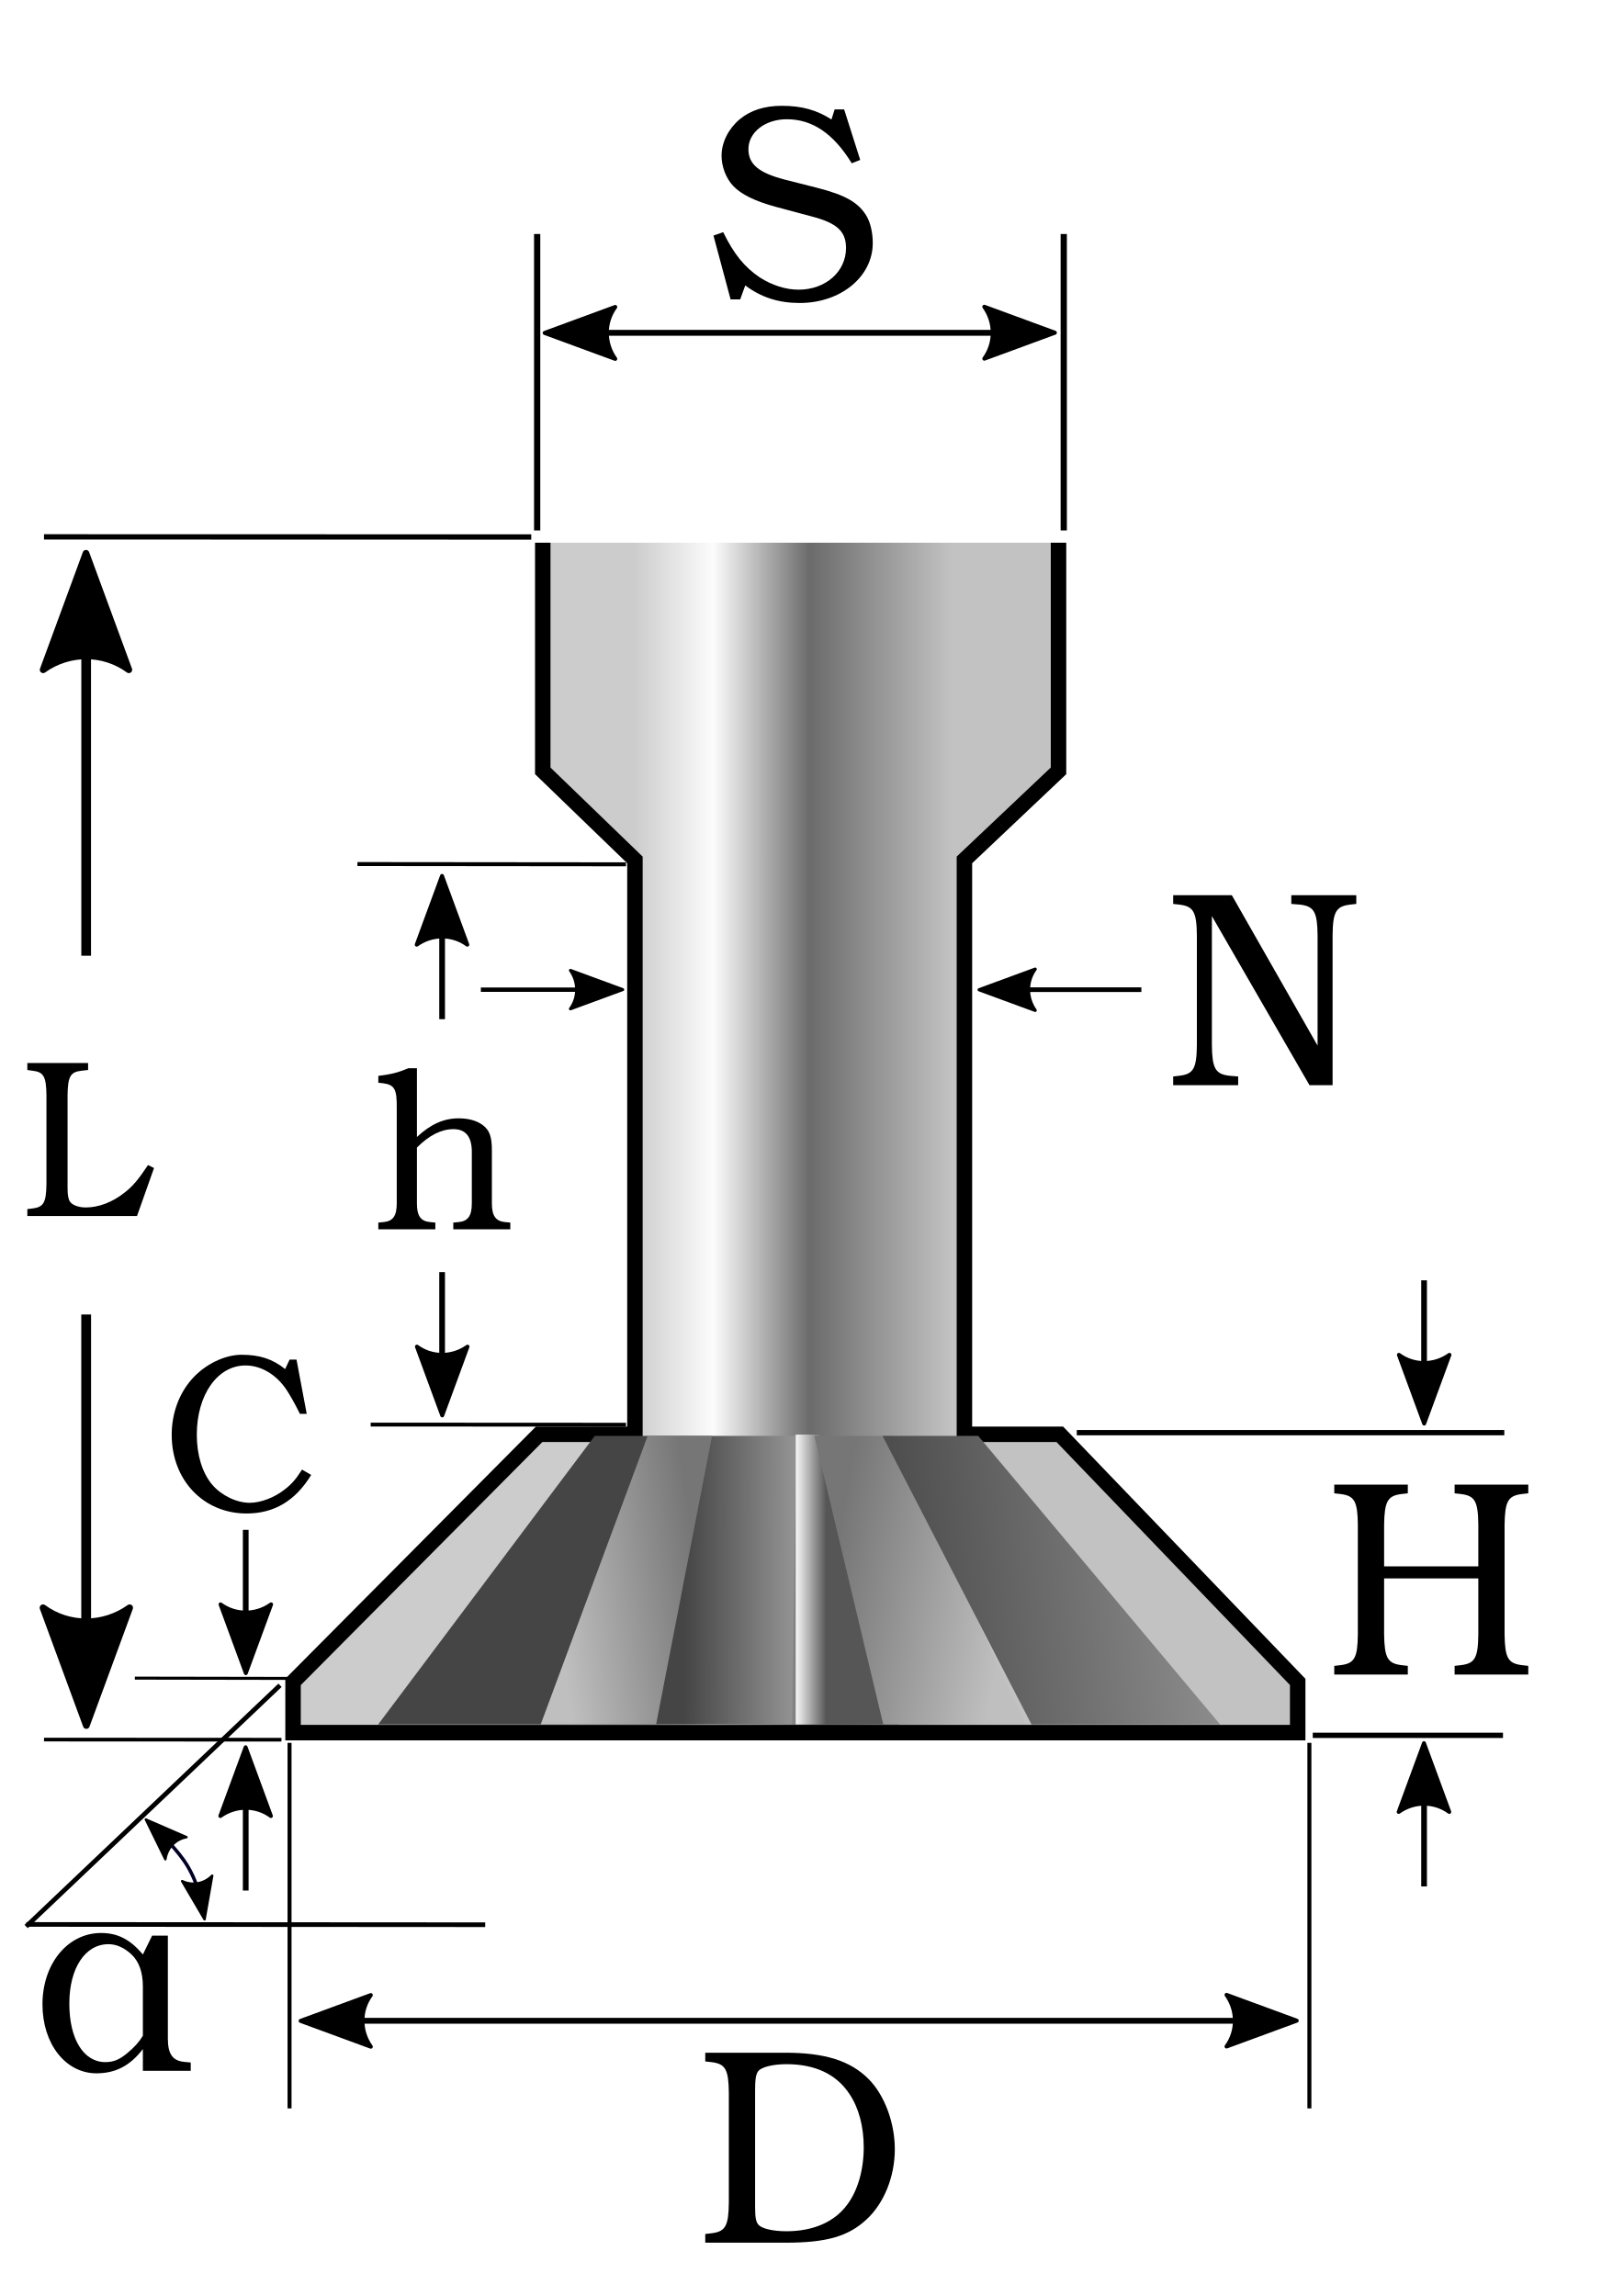
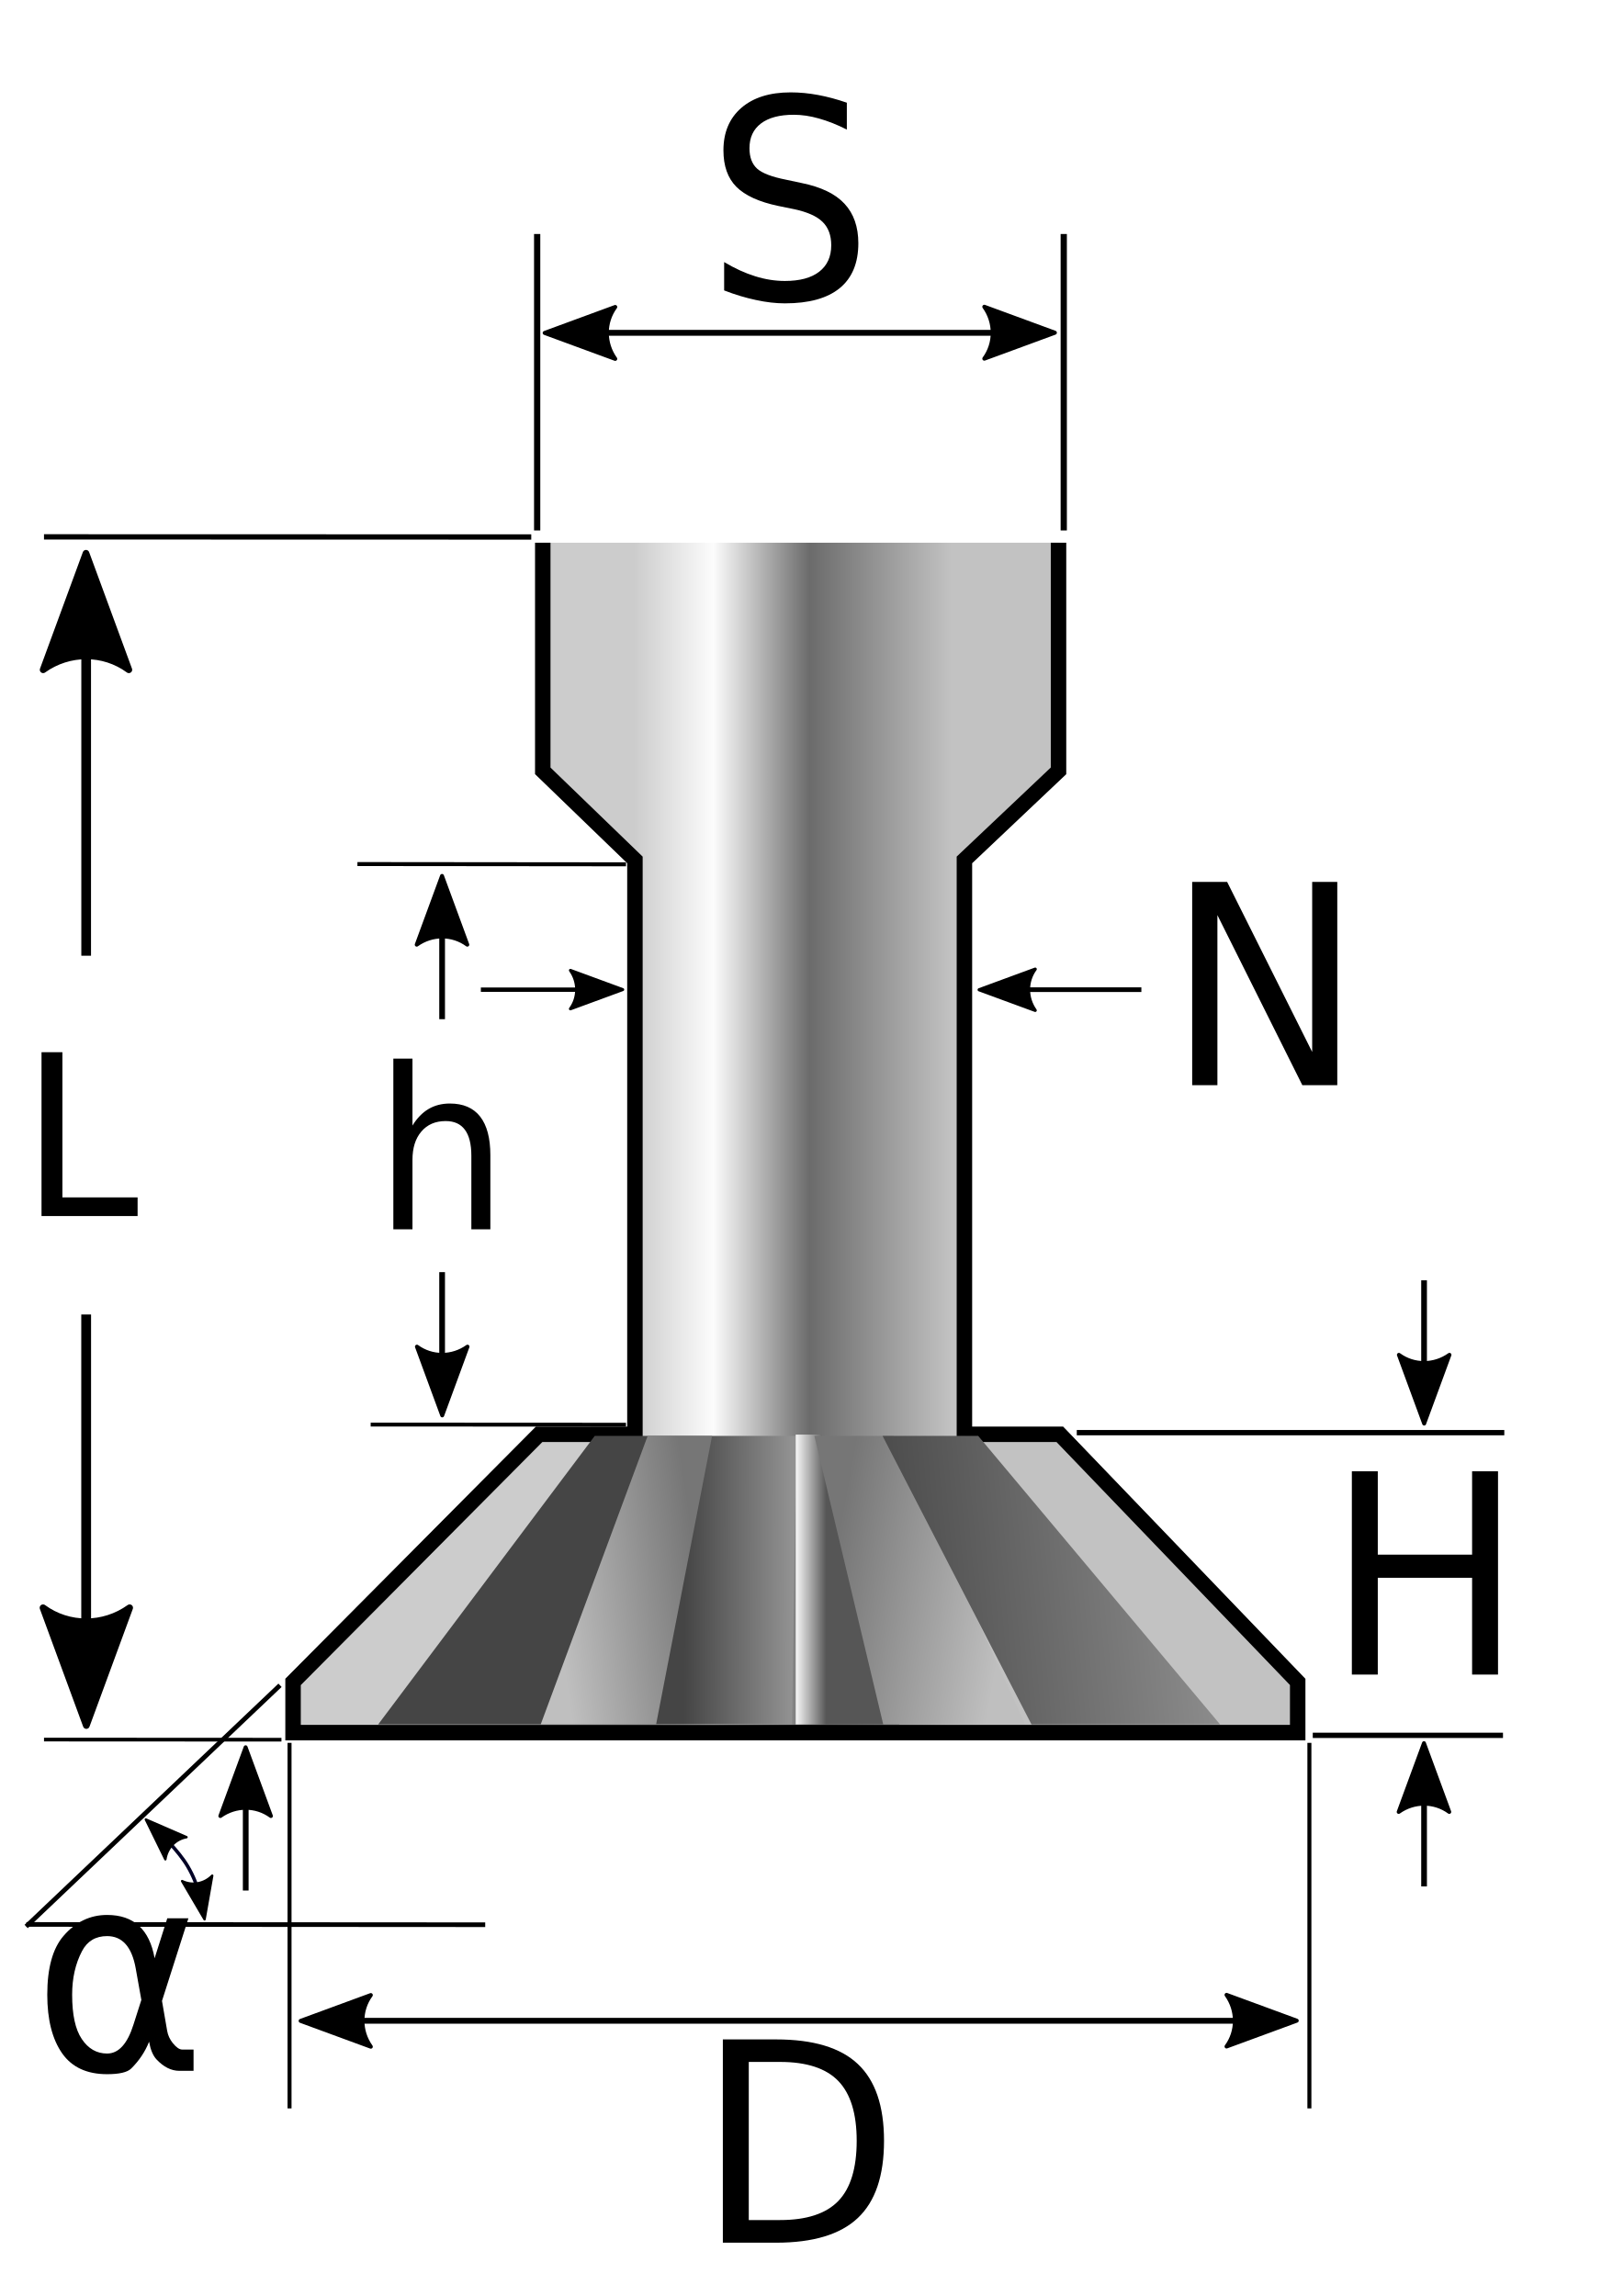
<svg xmlns="http://www.w3.org/2000/svg" xmlns:xlink="http://www.w3.org/1999/xlink" id="svg8" version="1.1" viewBox="0 0 210 297" height="297mm" width="210mm" xml:space="preserve">
  <defs id="defs2">
    <linearGradient id="linearGradient82685">
      <stop style="stop-color:#cccccc;stop-opacity:1;" offset="0" id="stop82681" />
      <stop style="stop-color:#fcfcfc;stop-opacity:1;" offset="0.25" id="stop87441" />
      <stop style="stop-color:#6b6b6b;stop-opacity:1;" offset="0.554" id="stop92591" />
      <stop style="stop-color:#c2c2c2;stop-opacity:1;" offset="1" id="stop82683" />
    </linearGradient>
    <linearGradient id="linearGradient36741">
      <stop style="stop-color:#f8f8f8;stop-opacity:1;" offset="0" id="stop36737" />
      <stop style="stop-color:#565656;stop-opacity:1;" offset="1" id="stop36739" />
    </linearGradient>
    <linearGradient id="linearGradient20895">
      <stop style="stop-color:#767676;stop-opacity:1;" offset="0" id="stop20891" />
      <stop style="stop-color:#bfbfbf;stop-opacity:1;" offset="1" id="stop20893" />
    </linearGradient>
    <marker orient="auto" refY="0" refX="0" id="marker7593" style="overflow:visible" viewBox="0 0 12.706 9.526" markerWidth="12.706" markerHeight="9.526" preserveAspectRatio="xMidYMid">
      <path id="path7591" style="fill:#000000;fill-opacity:1;fill-rule:evenodd;stroke:#000000;stroke-width:0.625;stroke-linejoin:round;stroke-opacity:1" d="M 8.719,4.034 -2.207,0.016 8.719,-4.002 c -1.745,2.372 -1.735,5.617 -6e-7,8.035 z" transform="matrix(1.1,0,0,1.1,1.1,0)" />
    </marker>
    <marker style="overflow:visible" id="marker4880" refX="0" refY="0" orient="auto" viewBox="0 0 12.706 9.526" markerWidth="12.706" markerHeight="9.526" preserveAspectRatio="xMidYMid">
      <path transform="matrix(-1.1,0,0,-1.1,-1.1,0)" d="M 8.719,4.034 -2.207,0.016 8.719,-4.002 c -1.745,2.372 -1.735,5.617 -6e-7,8.035 z" style="fill:#000000;fill-opacity:1;fill-rule:evenodd;stroke:#000000;stroke-width:0.625;stroke-linejoin:round;stroke-opacity:1" id="path4878" />
    </marker>
    <marker style="overflow:visible" id="marker4732" refX="0" refY="0" orient="auto">
      <path transform="matrix(1.1,0,0,1.1,1.1,0)" d="M 8.719,4.034 -2.207,0.016 8.719,-4.002 c -1.745,2.372 -1.735,5.617 -6e-7,8.035 z" style="fill:#000000;fill-opacity:1;fill-rule:evenodd;stroke:#000000;stroke-width:0.625;stroke-linejoin:round;stroke-opacity:1" id="path4730" />
    </marker>
    <marker orient="auto" refY="0" refX="0" id="marker4584" style="overflow:visible">
      <path id="path4582" style="fill:#000000;fill-opacity:1;fill-rule:evenodd;stroke:#000000;stroke-width:0.625;stroke-linejoin:round;stroke-opacity:1" d="M 8.719,4.034 -2.207,0.016 8.719,-4.002 c -1.745,2.372 -1.735,5.617 -6e-7,8.035 z" transform="matrix(-1.1,0,0,-1.1,-1.1,0)" />
    </marker>
    <marker style="overflow:visible" id="marker4328" refX="0" refY="0" orient="auto" viewBox="0 0 12.706 9.526" markerWidth="12.706" markerHeight="9.526" preserveAspectRatio="xMidYMid">
      <path transform="matrix(-1.1,0,0,-1.1,-1.1,0)" d="M 8.719,4.034 -2.207,0.016 8.719,-4.002 c -1.745,2.372 -1.735,5.617 -6e-7,8.035 z" style="fill:#000000;fill-opacity:1;fill-rule:evenodd;stroke:#000000;stroke-width:0.625;stroke-linejoin:round;stroke-opacity:1" id="path4326" />
    </marker>
    <marker orient="auto" refY="0" refX="0" id="marker4186" style="overflow:visible" viewBox="0 0 12.706 9.526" markerWidth="12.706" markerHeight="9.526" preserveAspectRatio="xMidYMid">
      <path id="path4184" style="fill:#000000;fill-opacity:1;fill-rule:evenodd;stroke:#000000;stroke-width:0.625;stroke-linejoin:round;stroke-opacity:1" d="M 8.719,4.034 -2.207,0.016 8.719,-4.002 c -1.745,2.372 -1.735,5.617 -6e-7,8.035 z" transform="matrix(1.1,0,0,1.1,1.1,0)" />
    </marker>
    <marker style="overflow:visible" id="marker3948" refX="0" refY="0" orient="auto">
      <path transform="matrix(1.1,0,0,1.1,1.1,0)" d="M 8.719,4.034 -2.207,0.016 8.719,-4.002 c -1.745,2.372 -1.735,5.617 -6e-7,8.035 z" style="fill:#000000;fill-opacity:1;fill-rule:evenodd;stroke:#000000;stroke-width:0.625;stroke-linejoin:round;stroke-opacity:1" id="path3946" />
    </marker>
    <marker style="overflow:visible" id="Arrow2Lend" refX="0" refY="0" orient="auto" viewBox="0 0 12.706 9.526" markerWidth="12.706" markerHeight="9.526" preserveAspectRatio="xMidYMid">
      <path transform="matrix(-1.1,0,0,-1.1,-1.1,0)" d="M 8.719,4.034 -2.207,0.016 8.719,-4.002 c -1.745,2.372 -1.735,5.617 -6e-7,8.035 z" style="fill:#000025;fill-opacity:1;fill-rule:evenodd;stroke:#000025;stroke-width:0.625;stroke-linejoin:round;stroke-opacity:1" id="path920" />
    </marker>
    <marker style="overflow:visible" id="Arrow2Lstart" refX="0" refY="0" orient="auto">
      <path transform="matrix(1.1,0,0,1.1,1.1,0)" d="M 8.719,4.034 -2.207,0.016 8.719,-4.002 c -1.745,2.372 -1.735,5.617 -6e-7,8.035 z" style="fill:#000025;fill-opacity:1;fill-rule:evenodd;stroke:#000025;stroke-width:0.625;stroke-linejoin:round;stroke-opacity:1" id="path917" />
    </marker>
    <marker style="overflow:visible" id="marker7497" refX="0" refY="0" orient="auto">
      <path transform="scale(-0.6)" d="M 8.719,4.034 -2.207,0.016 8.719,-4.002 c -1.745,2.372 -1.735,5.617 -6e-7,8.035 z" style="fill:#000025;fill-opacity:1;fill-rule:evenodd;stroke:#000025;stroke-width:0.625;stroke-linejoin:round;stroke-opacity:1" id="path7495" />
    </marker>
    <marker style="overflow:visible" id="marker7379" refX="0" refY="0" orient="auto">
      <path transform="matrix(0.4,0,0,0.4,4,0)" style="fill:#000025;fill-opacity:1;fill-rule:evenodd;stroke:#000025;stroke-width:1pt;stroke-opacity:1" d="M 0,0 5,-5 -12.5,0 5,5 Z" id="path7377" />
    </marker>
    <marker orient="auto" refY="0" refX="0" id="marker5480" style="overflow:visible">
      <path id="path5478" style="fill:#000000;fill-opacity:1;fill-rule:evenodd;stroke:#000000;stroke-width:0.625;stroke-linejoin:round;stroke-opacity:1" d="M 8.719,4.034 -2.207,0.016 8.719,-4.002 c -1.745,2.372 -1.735,5.617 -6e-7,8.035 z" transform="scale(-0.6)" />
    </marker>
    <marker orient="auto" refY="0" refX="0" id="marker5470" style="overflow:visible">
      <path id="path5468" style="fill:#000000;fill-opacity:1;fill-rule:evenodd;stroke:#000000;stroke-width:0.625;stroke-linejoin:round;stroke-opacity:1" d="M 8.719,4.034 -2.207,0.016 8.719,-4.002 c -1.745,2.372 -1.735,5.617 -6e-7,8.035 z" transform="scale(-0.6)" />
    </marker>
    <marker orient="auto" refY="0" refX="0" id="marker5220" style="overflow:visible">
      <path id="path5218" d="M 0,0 5,-5 -12.5,0 5,5 Z" style="fill:#000000;fill-opacity:1;fill-rule:evenodd;stroke:#000000;stroke-width:1pt;stroke-opacity:1" transform="matrix(0.4,0,0,0.4,4,0)" />
    </marker>
    <marker orient="auto" refY="0" refX="0" id="marker5210" style="overflow:visible">
      <path id="path5208" d="M 0,0 5,-5 -12.5,0 5,5 Z" style="fill:#000000;fill-opacity:1;fill-rule:evenodd;stroke:#000000;stroke-width:1pt;stroke-opacity:1" transform="matrix(0.4,0,0,0.4,4,0)" />
    </marker>
    <marker orient="auto" refY="0" refX="0" id="marker5072" style="overflow:visible">
      <path id="path5070" d="M 0,0 5,-5 -12.5,0 5,5 Z" style="fill:#000000;fill-opacity:1;fill-rule:evenodd;stroke:#000000;stroke-width:1pt;stroke-opacity:1" transform="matrix(-0.8,0,0,-0.8,-10,0)" />
    </marker>
    <marker orient="auto" refY="0" refX="0" id="marker5014" style="overflow:visible">
      <path id="path5012" d="M 0,0 5,-5 -12.5,0 5,5 Z" style="fill:#000000;fill-opacity:1;fill-rule:evenodd;stroke:#000000;stroke-width:1pt;stroke-opacity:1" transform="matrix(-0.8,0,0,-0.8,-10,0)" />
    </marker>
    <marker orient="auto" refY="0" refX="0" id="marker4968" style="overflow:visible">
      <path id="path4966" d="M 0,0 5,-5 -12.5,0 5,5 Z" style="fill:#000000;fill-opacity:1;fill-rule:evenodd;stroke:#000000;stroke-width:1pt;stroke-opacity:1" transform="matrix(-0.8,0,0,-0.8,-10,0)" />
    </marker>
    <marker orient="auto" refY="0" refX="0" id="marker4884" style="overflow:visible">
      <path id="path4882" d="M 0,0 5,-5 -12.5,0 5,5 Z" style="fill:#000000;fill-opacity:1;fill-rule:evenodd;stroke:#000000;stroke-width:1pt;stroke-opacity:1" transform="matrix(0.8,0,0,0.8,10,0)" />
    </marker>
    <marker orient="auto" refY="0" refX="0" id="marker4856" style="overflow:visible">
      <path id="path4854" d="M 0,0 5,-5 -12.5,0 5,5 Z" style="fill:#000000;fill-opacity:1;fill-rule:evenodd;stroke:#000000;stroke-width:1pt;stroke-opacity:1" transform="matrix(0.8,0,0,0.8,10,0)" />
    </marker>
    <marker orient="auto" refY="0" refX="0" id="marker4834" style="overflow:visible">
      <path id="path4832" d="M 0,0 5,-5 -12.5,0 5,5 Z" style="fill:#000000;fill-opacity:1;fill-rule:evenodd;stroke:#000000;stroke-width:1pt;stroke-opacity:1" transform="matrix(0.8,0,0,0.8,10,0)" />
    </marker>
    <marker orient="auto" refY="0" refX="0" id="marker5220-5" style="overflow:visible">
      <path id="path5218-3" d="M 0,0 5,-5 -12.5,0 5,5 Z" style="fill:#000000;fill-opacity:1;fill-rule:evenodd;stroke:#000000;stroke-width:1pt;stroke-opacity:1" transform="matrix(0.4,0,0,0.4,4,0)" />
    </marker>
    <marker orient="auto" refY="0" refX="0" id="marker5480-5" style="overflow:visible">
      <path id="path5478-7" style="fill:#000000;fill-opacity:1;fill-rule:evenodd;stroke:#000000;stroke-width:0.625;stroke-linejoin:round;stroke-opacity:1" d="M 8.719,4.034 -2.207,0.016 8.719,-4.002 c -1.745,2.372 -1.735,5.617 -6e-7,8.035 z" transform="scale(-0.6)" />
    </marker>
    <linearGradient xlink:href="#linearGradient36360" id="linearGradient36362" x1="83.833" y1="-3.855" x2="46.76" y2="-3.913" gradientUnits="userSpaceOnUse" gradientTransform="matrix(1.118396,0,0,1,8.709789,204.7329)" />
    <linearGradient id="linearGradient36360">
      <stop style="stop-color:#929292;stop-opacity:1;" offset="0" id="stop36356" />
      <stop style="stop-color:#454545;stop-opacity:1;" offset="0.337" id="stop38296" />
    </linearGradient>
    <linearGradient xlink:href="#linearGradient16058" id="linearGradient16060" x1="79.855" y1="162.6" x2="146.842" y2="155.669" gradientUnits="userSpaceOnUse" gradientTransform="matrix(0.9285597,0,0,1.00646,32.52907,14.27157)" />
    <linearGradient id="linearGradient16058">
      <stop style="stop-color:#424242;stop-opacity:1;" offset="0" id="stop16054" />
      <stop style="stop-color:#a5a5a5;stop-opacity:1;" offset="1" id="stop16056" />
    </linearGradient>
    <marker orient="auto" refY="0" refX="0" id="marker4186-7" style="overflow:visible">
      <path id="path4184-5" style="fill:#000000;fill-opacity:1;fill-rule:evenodd;stroke:#000000;stroke-width:0.625;stroke-linejoin:round;stroke-opacity:1" d="M 8.719,4.034 -2.207,0.016 8.719,-4.002 c -1.745,2.372 -1.735,5.617 -6e-7,8.035 z" transform="matrix(1.1,0,0,1.1,1.1,0)" />
    </marker>
    <marker orient="auto" refY="0" refX="0" id="marker4584-3" style="overflow:visible">
      <path id="path4582-5" style="fill:#000000;fill-opacity:1;fill-rule:evenodd;stroke:#000000;stroke-width:0.625;stroke-linejoin:round;stroke-opacity:1" d="M 8.719,4.034 -2.207,0.016 8.719,-4.002 c -1.745,2.372 -1.735,5.617 -6e-7,8.035 z" transform="matrix(-1.1,0,0,-1.1,-1.1,0)" />
    </marker>
    <marker style="overflow:visible" id="marker4732-6" refX="0" refY="0" orient="auto">
      <path transform="matrix(1.1,0,0,1.1,1.1,0)" d="M 8.719,4.034 -2.207,0.016 8.719,-4.002 c -1.745,2.372 -1.735,5.617 -6e-7,8.035 z" style="fill:#000000;fill-opacity:1;fill-rule:evenodd;stroke:#000000;stroke-width:0.625;stroke-linejoin:round;stroke-opacity:1" id="path4730-2" />
    </marker>
    <marker style="overflow:visible" id="marker3948-9" refX="0" refY="0" orient="auto">
      <path transform="matrix(1.1,0,0,1.1,1.1,0)" d="M 8.719,4.034 -2.207,0.016 8.719,-4.002 c -1.745,2.372 -1.735,5.617 -6e-7,8.035 z" style="fill:#000000;fill-opacity:1;fill-rule:evenodd;stroke:#000000;stroke-width:0.625;stroke-linejoin:round;stroke-opacity:1" id="path3946-1" />
    </marker>
    <marker style="overflow:visible" id="marker4328-2" refX="0" refY="0" orient="auto">
      <path transform="matrix(-1.1,0,0,-1.1,-1.1,0)" d="M 8.719,4.034 -2.207,0.016 8.719,-4.002 c -1.745,2.372 -1.735,5.617 -6e-7,8.035 z" style="fill:#000000;fill-opacity:1;fill-rule:evenodd;stroke:#000000;stroke-width:0.625;stroke-linejoin:round;stroke-opacity:1" id="path4326-7" />
    </marker>
    <marker style="overflow:visible" id="Arrow2Lstart-0" refX="0" refY="0" orient="auto">
      <path transform="matrix(1.1,0,0,1.1,1.1,0)" d="M 8.719,4.034 -2.207,0.016 8.719,-4.002 c -1.745,2.372 -1.735,5.617 -6e-7,8.035 z" style="fill:#000025;fill-opacity:1;fill-rule:evenodd;stroke:#000025;stroke-width:0.625;stroke-linejoin:round;stroke-opacity:1" id="path917-9" />
    </marker>
    <marker style="overflow:visible" id="Arrow2Lend-3" refX="0" refY="0" orient="auto">
      <path transform="matrix(-1.1,0,0,-1.1,-1.1,0)" d="M 8.719,4.034 -2.207,0.016 8.719,-4.002 c -1.745,2.372 -1.735,5.617 -6e-7,8.035 z" style="fill:#000025;fill-opacity:1;fill-rule:evenodd;stroke:#000025;stroke-width:0.625;stroke-linejoin:round;stroke-opacity:1" id="path920-6" />
    </marker>
    <marker style="overflow:visible" id="marker4880-0" refX="0" refY="0" orient="auto">
      <path transform="matrix(-1.1,0,0,-1.1,-1.1,0)" d="M 8.719,4.034 -2.207,0.016 8.719,-4.002 c -1.745,2.372 -1.735,5.617 -6e-7,8.035 z" style="fill:#000000;fill-opacity:1;fill-rule:evenodd;stroke:#000000;stroke-width:0.625;stroke-linejoin:round;stroke-opacity:1" id="path4878-6" />
    </marker>
    <marker orient="auto" refY="0" refX="0" id="marker7593-2" style="overflow:visible">
      <path id="path7591-6" style="fill:#000000;fill-opacity:1;fill-rule:evenodd;stroke:#000000;stroke-width:0.625;stroke-linejoin:round;stroke-opacity:1" d="M 8.719,4.034 -2.207,0.016 8.719,-4.002 c -1.745,2.372 -1.735,5.617 -6e-7,8.035 z" transform="matrix(1.1,0,0,1.1,1.1,0)" />
    </marker>
    <marker orient="auto" refY="0" refX="0" id="marker5072-1" style="overflow:visible">
      <path id="path5070-8" d="M 0,0 5,-5 -12.5,0 5,5 Z" style="fill:#000000;fill-opacity:1;fill-rule:evenodd;stroke:#000000;stroke-width:1pt;stroke-opacity:1" transform="matrix(-0.8,0,0,-0.8,-10,0)" />
    </marker>
    <linearGradient xlink:href="#linearGradient20895" id="linearGradient20691" gradientUnits="userSpaceOnUse" x1="88.003" y1="210.563" x2="114.517" y2="205.597" gradientTransform="matrix(0.8579507,0,0,-0.8898868,30.85144,397.3874)" />
    <linearGradient xlink:href="#linearGradient36741" id="linearGradient36743" x1="83.865" y1="184.477" x2="87.814" y2="184.477" gradientUnits="userSpaceOnUse" gradientTransform="translate(19.05,16.40417)" />
    <linearGradient xlink:href="#linearGradient82685" id="linearGradient82687" x1="62.931" y1="139.99" x2="103.979" y2="139.99" gradientUnits="userSpaceOnUse" gradientTransform="translate(19.05,16.40417)" />
    <linearGradient xlink:href="#linearGradient20895" id="linearGradient2124" gradientUnits="userSpaceOnUse" gradientTransform="matrix(-0.6974373,0,0,-0.8898868,152.6378,397.3874)" x1="88.003" y1="210.563" x2="114.517" y2="205.597" />
    <marker style="overflow:visible" id="Arrow2Lstart-0-7" refX="0" refY="0" orient="auto">
      <path transform="matrix(1.1,0,0,1.1,1.1,0)" d="M 8.719,4.034 -2.207,0.016 8.719,-4.002 c -1.745,2.372 -1.735,5.617 -6e-7,8.035 z" style="fill:#000025;fill-opacity:1;fill-rule:evenodd;stroke:#000025;stroke-width:0.625;stroke-linejoin:round;stroke-opacity:1" id="path917-9-5" />
    </marker>
    <marker style="overflow:visible" id="Arrow2Lend-3-3" refX="0" refY="0" orient="auto">
      <path transform="matrix(-1.1,0,0,-1.1,-1.1,0)" d="M 8.719,4.034 -2.207,0.016 8.719,-4.002 c -1.745,2.372 -1.735,5.617 -6e-7,8.035 z" style="fill:#000025;fill-opacity:1;fill-rule:evenodd;stroke:#000025;stroke-width:0.625;stroke-linejoin:round;stroke-opacity:1" id="path920-6-5" />
    </marker>
  </defs>
  <path id="path4520" d="M 70.198,70.203 V 99.714 l 11.92,11.52 v 74.301 H 69.726 l -31.824,32.029 v 6.56 H 167.836 v -6.56 l -30.766,-32.029 H 124.732 V 111.234 L 136.903,99.714 V 70.203" style="opacity:1;fill:url(#linearGradient82687);fill-opacity:1;stroke:#000000;stroke-width:2;stroke-linecap:butt;stroke-linejoin:miter;stroke-dasharray:none;stroke-opacity:1" />
  <path id="path3652" d="m 48.91,223.066 28.012,-37.33 h 26.077 l -0.563,37.33 h -7.909 z" style="fill:url(#linearGradient36362);fill-opacity:1;stroke:none;stroke-width:2.115;stroke-linecap:butt;stroke-linejoin:miter;stroke-miterlimit:4;stroke-dasharray:none;stroke-opacity:1" />
-   <path id="path4528" d="M 69.474,68.615 V 30.27" style="fill:none;stroke:#000000;stroke-width:0.807;stroke-linecap:butt;stroke-linejoin:miter;stroke-miterlimit:4;stroke-dasharray:none;stroke-opacity:1" />
-   <path id="path4530" d="M 137.579,68.615 V 30.27" style="fill:none;stroke:#000000;stroke-width:0.807;stroke-linecap:butt;stroke-linejoin:miter;stroke-miterlimit:4;stroke-dasharray:none;stroke-opacity:1" />
-   <path id="path4538" d="M 169.349,272.732 V 225.448" style="fill:none;stroke:#000000;stroke-width:0.517;stroke-linecap:butt;stroke-linejoin:miter;stroke-miterlimit:4;stroke-dasharray:none;stroke-opacity:1" />
-   <path id="path4542" d="M 71.455,43.052 H 135.421" style="fill:none;stroke:#000000;stroke-width:0.759;stroke-linecap:butt;stroke-linejoin:miter;stroke-miterlimit:4;stroke-dasharray:none;stroke-opacity:1;marker-start:url(#marker7593);marker-end:url(#marker4880)" />
-   <path id="path4548" d="m 39.886,261.399 h 126.82" style="fill:none;stroke:#000000;stroke-width:0.755;stroke-linecap:butt;stroke-linejoin:miter;stroke-miterlimit:4;stroke-dasharray:none;stroke-opacity:1;marker-start:url(#marker7593);marker-end:url(#marker4880)" />
-   <text transform="scale(0.9709603,1.029908)" id="shank_diameter" y="37.6" x="94.049" style="font-style:normal;font-variant:normal;font-weight:normal;font-stretch:normal;font-size:35.025px;line-height:1.25;font-family:'URW Bookman L';-inkscape-font-specification:'URW Bookman L, Normal';font-variant-ligatures:normal;font-variant-caps:normal;font-variant-numeric:normal;font-feature-settings:normal;text-align:start;letter-spacing:0px;word-spacing:0px;writing-mode:lr-tb;text-anchor:start;fill:#000000;fill-opacity:1;stroke:none;stroke-width:3.284" xml:space="preserve">
-     <tspan style="font-style:normal;font-variant:normal;font-weight:normal;font-stretch:normal;font-size:35.025px;font-family:'URW Bookman L';-inkscape-font-specification:'URW Bookman L, Normal';font-variant-ligatures:normal;font-variant-caps:normal;font-variant-numeric:normal;font-feature-settings:normal;text-align:start;writing-mode:lr-tb;text-anchor:start;stroke-width:3.284" y="37.6" x="94.049" id="tspan5678">S</tspan>
-   </text>
-   <text transform="scale(0.9709603,1.029908)" id="diameter" y="281.679" x="92.847" style="font-style:normal;font-variant:normal;font-weight:normal;font-stretch:normal;font-size:35.025px;line-height:1.25;font-family:'URW Bookman L';-inkscape-font-specification:'URW Bookman L, Normal';font-variant-ligatures:normal;font-variant-caps:normal;font-variant-numeric:normal;font-feature-settings:normal;text-align:start;letter-spacing:0px;word-spacing:0px;writing-mode:lr-tb;text-anchor:start;fill:#000000;fill-opacity:1;stroke:none;stroke-width:3.284" xml:space="preserve">
-     <tspan style="font-style:normal;font-variant:normal;font-weight:normal;font-stretch:normal;font-size:35.025px;font-family:'URW Bookman L';-inkscape-font-specification:'URW Bookman L, Normal';font-variant-ligatures:normal;font-variant-caps:normal;font-variant-numeric:normal;font-feature-settings:normal;text-align:start;writing-mode:lr-tb;text-anchor:start;stroke-width:3.284" y="281.679" x="92.847" id="tspan5690">D</tspan>
-   </text>
-   <path d="m 19.298,235.766 c 1.43,1.366 3.735,3.557 4.975,5.648 1.514,2.553 1.841,5.009 2.07,6.277" id="path5698" style="fill:none;fill-opacity:1;stroke:#000025;stroke-width:0.448;stroke-miterlimit:4;stroke-dasharray:none;stroke-dashoffset:0;stroke-opacity:1;marker-start:url(#marker7593);marker-end:url(#marker4880)" />
-   <text transform="scale(0.9709603,1.029908)" id="cutting_angle" y="260.094" x="4.36" style="font-style:normal;font-variant:normal;font-weight:normal;font-stretch:normal;font-size:35.025px;line-height:1.25;font-family:'URW Bookman L';-inkscape-font-specification:'URW Bookman L, Normal';font-variant-ligatures:normal;font-variant-caps:normal;font-variant-numeric:normal;font-feature-settings:normal;text-align:start;letter-spacing:0px;word-spacing:0px;writing-mode:lr-tb;text-anchor:start;fill:#000000;fill-opacity:1;stroke:none;stroke-width:3.284" xml:space="preserve">
-     <tspan style="stroke-width:3.284" y="260.094" x="4.36" id="tspan5718">α</tspan>
-   </text>
-   <path style="fill:none;stroke:#000000;stroke-width:0.6;stroke-linecap:butt;stroke-linejoin:miter;stroke-dasharray:none;stroke-opacity:1" d="M 3.383,249.2 36.215,218.001" id="path140257-6" />
-   <path style="fill:none;stroke:#000000;stroke-width:0.6;stroke-linecap:butt;stroke-linejoin:miter;stroke-dasharray:none;stroke-opacity:1" d="M 62.754,248.973 3.409,248.935" id="path140655-2" />
-   <path id="path4538-8" d="M 37.447,272.732 V 225.448" style="fill:none;stroke:#000000;stroke-width:0.517;stroke-linecap:butt;stroke-linejoin:miter;stroke-miterlimit:4;stroke-dasharray:none;stroke-opacity:1" />
-   <path id="path4548-6" d="m 139.264,185.321 h 55.293" style="fill:none;stroke:#000000;stroke-width:0.686;stroke-linecap:butt;stroke-linejoin:miter;stroke-miterlimit:4;stroke-dasharray:none;stroke-opacity:1" />
-   <path id="path4538-7" d="M 184.181,244.02 V 226.47" style="fill:none;stroke:#000000;stroke-width:0.74;stroke-linecap:butt;stroke-linejoin:miter;stroke-miterlimit:4;stroke-dasharray:none;stroke-opacity:1;marker-end:url(#marker4880)" />
-   <text transform="scale(0.9709603,1.029908)" id="dovetail_height" y="210.326" x="176.632" style="font-style:normal;font-variant:normal;font-weight:normal;font-stretch:normal;font-size:35.025px;line-height:1.25;font-family:'URW Bookman L';-inkscape-font-specification:'URW Bookman L, Normal';font-variant-ligatures:normal;font-variant-caps:normal;font-variant-numeric:normal;font-feature-settings:normal;text-align:start;letter-spacing:0px;word-spacing:0px;writing-mode:lr-tb;text-anchor:start;fill:#000000;fill-opacity:1;stroke:none;stroke-width:3.284" xml:space="preserve">
-     <tspan y="210.326" x="176.632" id="tspan7855">H</tspan>
-   </text>
+   <g id="dim-shank_diameter">
+     <path id="path4528" d="M 69.474,68.615 V 30.27" style="fill:none;stroke:#000000;stroke-width:0.807;stroke-linecap:butt;stroke-linejoin:miter;stroke-miterlimit:4;stroke-dasharray:none;stroke-opacity:1" />
+     <path id="path4530" d="M 137.579,68.615 V 30.27" style="fill:none;stroke:#000000;stroke-width:0.807;stroke-linecap:butt;stroke-linejoin:miter;stroke-miterlimit:4;stroke-dasharray:none;stroke-opacity:1" />
+     <path id="path4542" d="M 71.455,43.052 H 135.421" style="fill:none;stroke:#000000;stroke-width:0.759;stroke-linecap:butt;stroke-linejoin:miter;stroke-miterlimit:4;stroke-dasharray:none;stroke-opacity:1;marker-start:url(#marker7593);marker-end:url(#marker4880)" />
+     <text transform="scale(0.9709603,1.029908)" id="shank_diameter" y="37.6" x="94.049" style="font-style:normal;font-variant:normal;font-weight:normal;font-stretch:normal;font-size:35.025px;line-height:1.25;font-family:'DejaVu Sans';-inkscape-font-specification:'DejaVu Sans, Normal';font-variant-ligatures:normal;font-variant-caps:normal;font-variant-numeric:normal;font-feature-settings:normal;text-align:start;letter-spacing:0px;word-spacing:0px;writing-mode:lr-tb;text-anchor:start;fill:#000000;fill-opacity:1;stroke:none;stroke-width:3.284" xml:space="preserve">
+       <tspan style="font-style:normal;font-variant:normal;font-weight:normal;font-stretch:normal;font-size:35.025px;font-family:'DejaVu Sans';-inkscape-font-specification:'DejaVu Sans, Normal';font-variant-ligatures:normal;font-variant-caps:normal;font-variant-numeric:normal;font-feature-settings:normal;text-align:start;writing-mode:lr-tb;text-anchor:start;stroke-width:3.284" y="37.6" x="94.049" id="tspan5678">S</tspan>
+     </text>
+   </g>
+   <g id="dim-diameter">
+     <path id="path4538" d="M 169.349,272.732 V 225.448" style="fill:none;stroke:#000000;stroke-width:0.517;stroke-linecap:butt;stroke-linejoin:miter;stroke-miterlimit:4;stroke-dasharray:none;stroke-opacity:1" />
+     <path id="path4548" d="m 39.886,261.399 h 126.82" style="fill:none;stroke:#000000;stroke-width:0.755;stroke-linecap:butt;stroke-linejoin:miter;stroke-miterlimit:4;stroke-dasharray:none;stroke-opacity:1;marker-start:url(#marker7593);marker-end:url(#marker4880)" />
+     <text transform="scale(0.9709603,1.029908)" id="diameter" y="281.679" x="92.847" style="font-style:normal;font-variant:normal;font-weight:normal;font-stretch:normal;font-size:35.025px;line-height:1.25;font-family:'DejaVu Sans';-inkscape-font-specification:'DejaVu Sans, Normal';font-variant-ligatures:normal;font-variant-caps:normal;font-variant-numeric:normal;font-feature-settings:normal;text-align:start;letter-spacing:0px;word-spacing:0px;writing-mode:lr-tb;text-anchor:start;fill:#000000;fill-opacity:1;stroke:none;stroke-width:3.284" xml:space="preserve">
+       <tspan style="font-style:normal;font-variant:normal;font-weight:normal;font-stretch:normal;font-size:35.025px;font-family:'DejaVu Sans';-inkscape-font-specification:'DejaVu Sans, Normal';font-variant-ligatures:normal;font-variant-caps:normal;font-variant-numeric:normal;font-feature-settings:normal;text-align:start;writing-mode:lr-tb;text-anchor:start;stroke-width:3.284" y="281.679" x="92.847" id="tspan5690">D</tspan>
+     </text>
+     <path id="path4538-8" d="M 37.447,272.732 V 225.448" style="fill:none;stroke:#000000;stroke-width:0.517;stroke-linecap:butt;stroke-linejoin:miter;stroke-miterlimit:4;stroke-dasharray:none;stroke-opacity:1" />
+   </g>
  <path id="rect6239" style="opacity:1;fill:url(#linearGradient36743);fill-opacity:1;stroke-width:1.985;stroke-linecap:round;stroke-linejoin:round" d="m 102.915,185.576 h 3.346 l 10.054,37.49 h -10.054 -3.346 z" />
  <path style="fill:url(#linearGradient20691);fill-opacity:1;stroke:none;stroke-width:0.231px;stroke-linecap:butt;stroke-linejoin:miter;stroke-opacity:1" d="m 105.326,185.736 8.908,37.33 h 18.362 L 115.574,185.736 Z" id="path20293" />
-   <path id="path128465" d="m 169.785,224.476 h 24.602" style="fill:none;stroke:#000000;stroke-width:0.686;stroke-linecap:butt;stroke-linejoin:miter;stroke-miterlimit:4;stroke-dasharray:none;stroke-opacity:1" />
-   <path id="path130891" d="M 184.181,183.166 V 165.616" style="fill:none;stroke:#000000;stroke-width:0.74;stroke-linecap:butt;stroke-linejoin:miter;stroke-miterlimit:4;stroke-dasharray:none;stroke-opacity:1;marker-start:url(#marker7593)" />
-   <path style="fill:none;stroke:#000000;stroke-width:0.389;stroke-linecap:butt;stroke-linejoin:miter;stroke-dasharray:none;stroke-opacity:1" d="m 37.217,217.109 -19.778,-0.035" id="path140257" />
-   <path style="fill:none;stroke:#000000;stroke-width:0.48;stroke-linecap:butt;stroke-linejoin:miter;stroke-dasharray:none;stroke-opacity:1" d="M 36.4,225.039 5.692,225.023" id="path140655" />
-   <path id="path149716" d="m 127.44,128.02 v 0 h 20.178" style="fill:none;stroke:#000000;stroke-width:0.603;stroke-linecap:butt;stroke-linejoin:miter;stroke-miterlimit:4;stroke-dasharray:none;stroke-opacity:1;marker-start:url(#marker7593)" />
-   <path id="path149718" d="m 62.192,128.02 v 0 h 17.6" style="fill:none;stroke:#000000;stroke-width:0.563;stroke-linecap:butt;stroke-linejoin:miter;stroke-miterlimit:4;stroke-dasharray:none;stroke-opacity:1;marker-end:url(#marker4880)" />
-   <text transform="scale(0.9709603,1.029908)" id="neck_diameter" y="136.296" x="155.364" style="font-style:normal;font-variant:normal;font-weight:normal;font-stretch:normal;font-size:35.025px;line-height:1.25;font-family:'URW Bookman L';-inkscape-font-specification:'URW Bookman L, Normal';font-variant-ligatures:normal;font-variant-caps:normal;font-variant-numeric:normal;font-feature-settings:normal;text-align:start;letter-spacing:0px;word-spacing:0px;writing-mode:lr-tb;text-anchor:start;fill:#000000;fill-opacity:1;stroke:none;stroke-width:3.284" xml:space="preserve">
-     <tspan y="136.296" x="155.364" id="tspan150142">N</tspan>
-   </text>
+   <g id="dim-cutting_edge_height">
+     <path id="path4548-6" d="m 139.264,185.321 h 55.293" style="fill:none;stroke:#000000;stroke-width:0.686;stroke-linecap:butt;stroke-linejoin:miter;stroke-miterlimit:4;stroke-dasharray:none;stroke-opacity:1" />
+     <path id="path4538-7" d="M 184.181,244.02 V 226.47" style="fill:none;stroke:#000000;stroke-width:0.74;stroke-linecap:butt;stroke-linejoin:miter;stroke-miterlimit:4;stroke-dasharray:none;stroke-opacity:1;marker-end:url(#marker4880)" />
+     <text transform="scale(0.9709603,1.029908)" id="cutting_edge_height" y="210.326" x="176.632" style="font-style:normal;font-variant:normal;font-weight:normal;font-stretch:normal;font-size:35.025px;line-height:1.25;font-family:'DejaVu Sans';-inkscape-font-specification:'DejaVu Sans, Normal';font-variant-ligatures:normal;font-variant-caps:normal;font-variant-numeric:normal;font-feature-settings:normal;text-align:start;letter-spacing:0px;word-spacing:0px;writing-mode:lr-tb;text-anchor:start;fill:#000000;fill-opacity:1;stroke:none;stroke-width:3.284" xml:space="preserve">
+       <tspan y="210.326" x="176.632" id="tspan7855">H</tspan>
+     </text>
+     <path id="path128465" d="m 169.785,224.476 h 24.602" style="fill:none;stroke:#000000;stroke-width:0.686;stroke-linecap:butt;stroke-linejoin:miter;stroke-miterlimit:4;stroke-dasharray:none;stroke-opacity:1" />
+     <path id="path130891" d="M 184.181,183.166 V 165.616" style="fill:none;stroke:#000000;stroke-width:0.74;stroke-linecap:butt;stroke-linejoin:miter;stroke-miterlimit:4;stroke-dasharray:none;stroke-opacity:1;marker-start:url(#marker7593)" />
+   </g>
+   <g id="dim-neck_diameter">
+     <path id="path149716" d="m 127.44,128.02 v 0 h 20.178" style="fill:none;stroke:#000000;stroke-width:0.603;stroke-linecap:butt;stroke-linejoin:miter;stroke-miterlimit:4;stroke-dasharray:none;stroke-opacity:1;marker-start:url(#marker7593)" />
+     <text transform="scale(0.9709603,1.029908)" id="neck_diameter" y="136.296" x="155.364" style="font-style:normal;font-variant:normal;font-weight:normal;font-stretch:normal;font-size:35.025px;line-height:1.25;font-family:'DejaVu Sans';-inkscape-font-specification:'DejaVu Sans, Normal';font-variant-ligatures:normal;font-variant-caps:normal;font-variant-numeric:normal;font-feature-settings:normal;text-align:start;letter-spacing:0px;word-spacing:0px;writing-mode:lr-tb;text-anchor:start;fill:#000000;fill-opacity:1;stroke:none;stroke-width:3.284" xml:space="preserve">
+       <tspan y="136.296" x="155.364" id="tspan150142">N</tspan>
+     </text>
+     <path id="path149718" d="m 62.192,128.02 v 0 h 17.6" style="fill:none;stroke:#000000;stroke-width:0.563;stroke-linecap:butt;stroke-linejoin:miter;stroke-miterlimit:4;stroke-dasharray:none;stroke-opacity:1;marker-end:url(#marker4880)" />
+   </g>
  <path style="fill:url(#linearGradient16060);fill-opacity:1;stroke:none;stroke-width:0.256px;stroke-linecap:butt;stroke-linejoin:miter;stroke-opacity:1" d="m 133.41,223.066 -19.269,-37.33 h 12.369 l 31.289,37.33 z" id="path1249" />
  <path style="fill:url(#linearGradient2124);fill-opacity:1;stroke:none;stroke-width:0.208px;stroke-linecap:butt;stroke-linejoin:miter;stroke-opacity:1" d="m 92.097,185.736 -7.242,37.33 H 69.929 l 13.838,-37.33 z" id="path1726" />
-   <path id="path12753" d="M 31.781,244.55 V 227" style="fill:none;stroke:#000000;stroke-width:0.74;stroke-linecap:butt;stroke-linejoin:miter;stroke-miterlimit:4;stroke-dasharray:none;stroke-opacity:1;marker-end:url(#marker4880)" />
-   <text transform="scale(0.9709603,1.029908)" id="crest" y="189.735" x="21.638" style="font-style:normal;font-variant:normal;font-weight:normal;font-stretch:normal;font-size:28.222px;line-height:1.25;font-family:'URW Bookman L';-inkscape-font-specification:'URW Bookman L, Normal';font-variant-ligatures:normal;font-variant-caps:normal;font-variant-numeric:normal;font-variant-east-asian:normal;text-align:start;letter-spacing:0px;word-spacing:0px;writing-mode:lr-tb;text-anchor:start;fill:#000000;fill-opacity:1;stroke:none;stroke-width:3.284" xml:space="preserve">
-     <tspan y="189.735" x="21.638" id="tspan12755" style="font-style:normal;font-variant:normal;font-weight:normal;font-stretch:normal;font-size:28.222px;font-family:'URW Bookman L';-inkscape-font-specification:'URW Bookman L, Normal';font-variant-ligatures:normal;font-variant-caps:normal;font-variant-numeric:normal;font-variant-east-asian:normal">C</tspan>
-   </text>
-   <path id="path12759" d="M 31.781,215.445 V 197.895" style="fill:none;stroke:#000000;stroke-width:0.74;stroke-linecap:butt;stroke-linejoin:miter;stroke-miterlimit:4;stroke-dasharray:none;stroke-opacity:1;marker-start:url(#marker7593)" />
-   <path id="path13291" d="M 11.144,123.627 V 73.233" style="fill:none;stroke:#000000;stroke-width:1.254;stroke-linecap:butt;stroke-linejoin:miter;stroke-miterlimit:4;stroke-dasharray:none;stroke-opacity:1;marker-end:url(#marker4880)" />
-   <path id="path13689" d="M 11.144,221.52 V 170.037" style="fill:none;stroke:#000000;stroke-width:1.267;stroke-linecap:butt;stroke-linejoin:miter;stroke-miterlimit:4;stroke-dasharray:none;stroke-opacity:1;marker-start:url(#marker7593)" />
-   <text transform="scale(0.9709603,1.029908)" id="length" y="152.737" x="2.766" style="font-style:normal;font-variant:normal;font-weight:normal;font-stretch:normal;font-size:28.222px;line-height:1.25;font-family:'URW Bookman L';-inkscape-font-specification:'URW Bookman L, Normal';font-variant-ligatures:normal;font-variant-caps:normal;font-variant-numeric:normal;font-variant-east-asian:normal;text-align:start;letter-spacing:0px;word-spacing:0px;writing-mode:lr-tb;text-anchor:start;fill:#000000;fill-opacity:1;stroke:none;stroke-width:3.284" xml:space="preserve">
-     <tspan y="152.737" x="2.766" id="tspan14087" style="font-style:normal;font-variant:normal;font-weight:normal;font-stretch:normal;font-size:28.222px;font-family:'URW Bookman L';-inkscape-font-specification:'URW Bookman L, Normal';font-variant-ligatures:normal;font-variant-caps:normal;font-variant-numeric:normal;font-variant-east-asian:normal">L</tspan>
-   </text>
-   <path style="fill:none;stroke:#000000;stroke-width:0.685;stroke-linecap:butt;stroke-linejoin:miter;stroke-dasharray:none;stroke-opacity:1" d="M 68.709,69.463 5.69,69.447" id="path14589" />
-   <path style="fill:none;stroke:#000000;stroke-width:0.513;stroke-linecap:butt;stroke-linejoin:miter;stroke-dasharray:none;stroke-opacity:1" d="m 80.962,111.804 -34.735,-0.034" id="path17382" />
-   <path style="fill:none;stroke:#000000;stroke-width:0.498;stroke-linecap:butt;stroke-linejoin:miter;stroke-dasharray:none;stroke-opacity:1" d="m 80.962,184.293 -33.02,-0.017" id="path17384" />
-   <path id="path17386" d="M 57.181,131.837 V 114.287" style="fill:none;stroke:#000000;stroke-width:0.74;stroke-linecap:butt;stroke-linejoin:miter;stroke-miterlimit:4;stroke-dasharray:none;stroke-opacity:1;marker-end:url(#marker4880)" />
-   <text transform="scale(0.9709603,1.029908)" id="neck_length" y="154.401" x="49.833" style="font-style:normal;font-variant:normal;font-weight:normal;font-stretch:normal;font-size:28.222px;line-height:1.25;font-family:'URW Bookman L';-inkscape-font-specification:'URW Bookman L, Normal';font-variant-ligatures:normal;font-variant-caps:normal;font-variant-numeric:normal;font-variant-east-asian:normal;text-align:start;letter-spacing:0px;word-spacing:0px;writing-mode:lr-tb;text-anchor:start;fill:#000000;fill-opacity:1;stroke:none;stroke-width:3.284" xml:space="preserve">
-     <tspan y="154.401" x="49.833" id="tspan17388" style="font-style:normal;font-variant:normal;font-weight:normal;font-stretch:normal;font-size:28.222px;font-family:'URW Bookman L';-inkscape-font-specification:'URW Bookman L, Normal';font-variant-ligatures:normal;font-variant-caps:normal;font-variant-numeric:normal;font-variant-east-asian:normal">h</tspan>
-   </text>
-   <path id="path17392" d="M 57.181,182.108 V 164.558" style="fill:none;stroke:#000000;stroke-width:0.74;stroke-linecap:butt;stroke-linejoin:miter;stroke-miterlimit:4;stroke-dasharray:none;stroke-opacity:1;marker-start:url(#marker7593)" />
+   <g id="dim-cutting_edge_angle">
+     <path d="m 19.298,235.766 c 1.43,1.366 3.735,3.557 4.975,5.648 1.514,2.553 1.841,5.009 2.07,6.277" id="path5698" style="fill:none;fill-opacity:1;stroke:#000025;stroke-width:0.448;stroke-miterlimit:4;stroke-dasharray:none;stroke-dashoffset:0;stroke-opacity:1;marker-start:url(#marker7593);marker-end:url(#marker4880)" />
+     <text transform="scale(0.9709603,1.029908)" id="cutting_edge_angle" y="260.094" x="4.36" style="font-style:normal;font-variant:normal;font-weight:normal;font-stretch:normal;font-size:35.025px;line-height:1.25;font-family:'DejaVu Sans';-inkscape-font-specification:'DejaVu Sans, Normal';font-variant-ligatures:normal;font-variant-caps:normal;font-variant-numeric:normal;font-feature-settings:normal;text-align:start;letter-spacing:0px;word-spacing:0px;writing-mode:lr-tb;text-anchor:start;fill:#000000;fill-opacity:1;stroke:none;stroke-width:3.284" xml:space="preserve">
+       <tspan style="stroke-width:3.284" y="260.094" x="4.36" id="tspan5718">α</tspan>
+     </text>
+     <path style="fill:none;stroke:#000000;stroke-width:0.6;stroke-linecap:butt;stroke-linejoin:miter;stroke-dasharray:none;stroke-opacity:1" d="M 3.383,249.2 36.215,218.001" id="path140257-6" />
+     <path style="fill:none;stroke:#000000;stroke-width:0.6;stroke-linecap:butt;stroke-linejoin:miter;stroke-dasharray:none;stroke-opacity:1" d="M 62.754,248.973 3.409,248.935" id="path140655-2" />
+     <path style="fill:none;stroke:#000000;stroke-width:0.48;stroke-linecap:butt;stroke-linejoin:miter;stroke-dasharray:none;stroke-opacity:1" d="M 36.4,225.039 5.692,225.023" class="dim-cutting_edge_angle dim-length" id="path140655" />
+     <path id="path12753" d="M 31.781,244.55 V 227" style="fill:none;stroke:#000000;stroke-width:0.74;stroke-linecap:butt;stroke-linejoin:miter;stroke-miterlimit:4;stroke-dasharray:none;stroke-opacity:1;marker-end:url(#marker4880)" />
+   </g>
+   <g id="dim-length">
+     <path id="path13291" d="M 11.144,123.627 V 73.233" style="fill:none;stroke:#000000;stroke-width:1.254;stroke-linecap:butt;stroke-linejoin:miter;stroke-miterlimit:4;stroke-dasharray:none;stroke-opacity:1;marker-end:url(#marker4880)" />
+     <path id="path13689" d="M 11.144,221.52 V 170.037" style="fill:none;stroke:#000000;stroke-width:1.267;stroke-linecap:butt;stroke-linejoin:miter;stroke-miterlimit:4;stroke-dasharray:none;stroke-opacity:1;marker-start:url(#marker7593)" />
+     <text transform="scale(0.9709603,1.029908)" id="length" y="152.737" x="2.766" style="font-style:normal;font-variant:normal;font-weight:normal;font-stretch:normal;font-size:28.222px;line-height:1.25;font-family:'DejaVu Sans';-inkscape-font-specification:'DejaVu Sans, Normal';font-variant-ligatures:normal;font-variant-caps:normal;font-variant-numeric:normal;font-variant-east-asian:normal;text-align:start;letter-spacing:0px;word-spacing:0px;writing-mode:lr-tb;text-anchor:start;fill:#000000;fill-opacity:1;stroke:none;stroke-width:3.284" xml:space="preserve">
+       <tspan y="152.737" x="2.766" id="tspan14087" style="font-style:normal;font-variant:normal;font-weight:normal;font-stretch:normal;font-size:28.222px;font-family:'DejaVu Sans';-inkscape-font-specification:'DejaVu Sans, Normal';font-variant-ligatures:normal;font-variant-caps:normal;font-variant-numeric:normal;font-variant-east-asian:normal">L</tspan>
+     </text>
+     <path style="fill:none;stroke:#000000;stroke-width:0.685;stroke-linecap:butt;stroke-linejoin:miter;stroke-dasharray:none;stroke-opacity:1" d="M 68.709,69.463 5.69,69.447" id="path14589" />
+   </g>
+   <g id="dim-neck_height">
+     <path style="fill:none;stroke:#000000;stroke-width:0.513;stroke-linecap:butt;stroke-linejoin:miter;stroke-dasharray:none;stroke-opacity:1" d="m 80.962,111.804 -34.735,-0.034" id="path17382" />
+     <path style="fill:none;stroke:#000000;stroke-width:0.498;stroke-linecap:butt;stroke-linejoin:miter;stroke-dasharray:none;stroke-opacity:1" d="m 80.962,184.293 -33.02,-0.017" id="path17384" />
+     <path id="path17386" d="M 57.181,131.837 V 114.287" style="fill:none;stroke:#000000;stroke-width:0.74;stroke-linecap:butt;stroke-linejoin:miter;stroke-miterlimit:4;stroke-dasharray:none;stroke-opacity:1;marker-end:url(#marker4880)" />
+     <text transform="scale(0.9709603,1.029908)" id="neck_height" y="154.401" x="49.833" style="font-style:normal;font-variant:normal;font-weight:normal;font-stretch:normal;font-size:28.222px;line-height:1.25;font-family:'DejaVu Sans';-inkscape-font-specification:'DejaVu Sans, Normal';font-variant-ligatures:normal;font-variant-caps:normal;font-variant-numeric:normal;font-variant-east-asian:normal;text-align:start;letter-spacing:0px;word-spacing:0px;writing-mode:lr-tb;text-anchor:start;fill:#000000;fill-opacity:1;stroke:none;stroke-width:3.284" xml:space="preserve">
+       <tspan y="154.401" x="49.833" id="tspan17388" style="font-style:normal;font-variant:normal;font-weight:normal;font-stretch:normal;font-size:28.222px;font-family:'DejaVu Sans';-inkscape-font-specification:'DejaVu Sans, Normal';font-variant-ligatures:normal;font-variant-caps:normal;font-variant-numeric:normal;font-variant-east-asian:normal">h</tspan>
+     </text>
+     <path id="path17392" d="M 57.181,182.108 V 164.558" style="fill:none;stroke:#000000;stroke-width:0.74;stroke-linecap:butt;stroke-linejoin:miter;stroke-miterlimit:4;stroke-dasharray:none;stroke-opacity:1;marker-start:url(#marker7593)" />
+   </g>
</svg>
